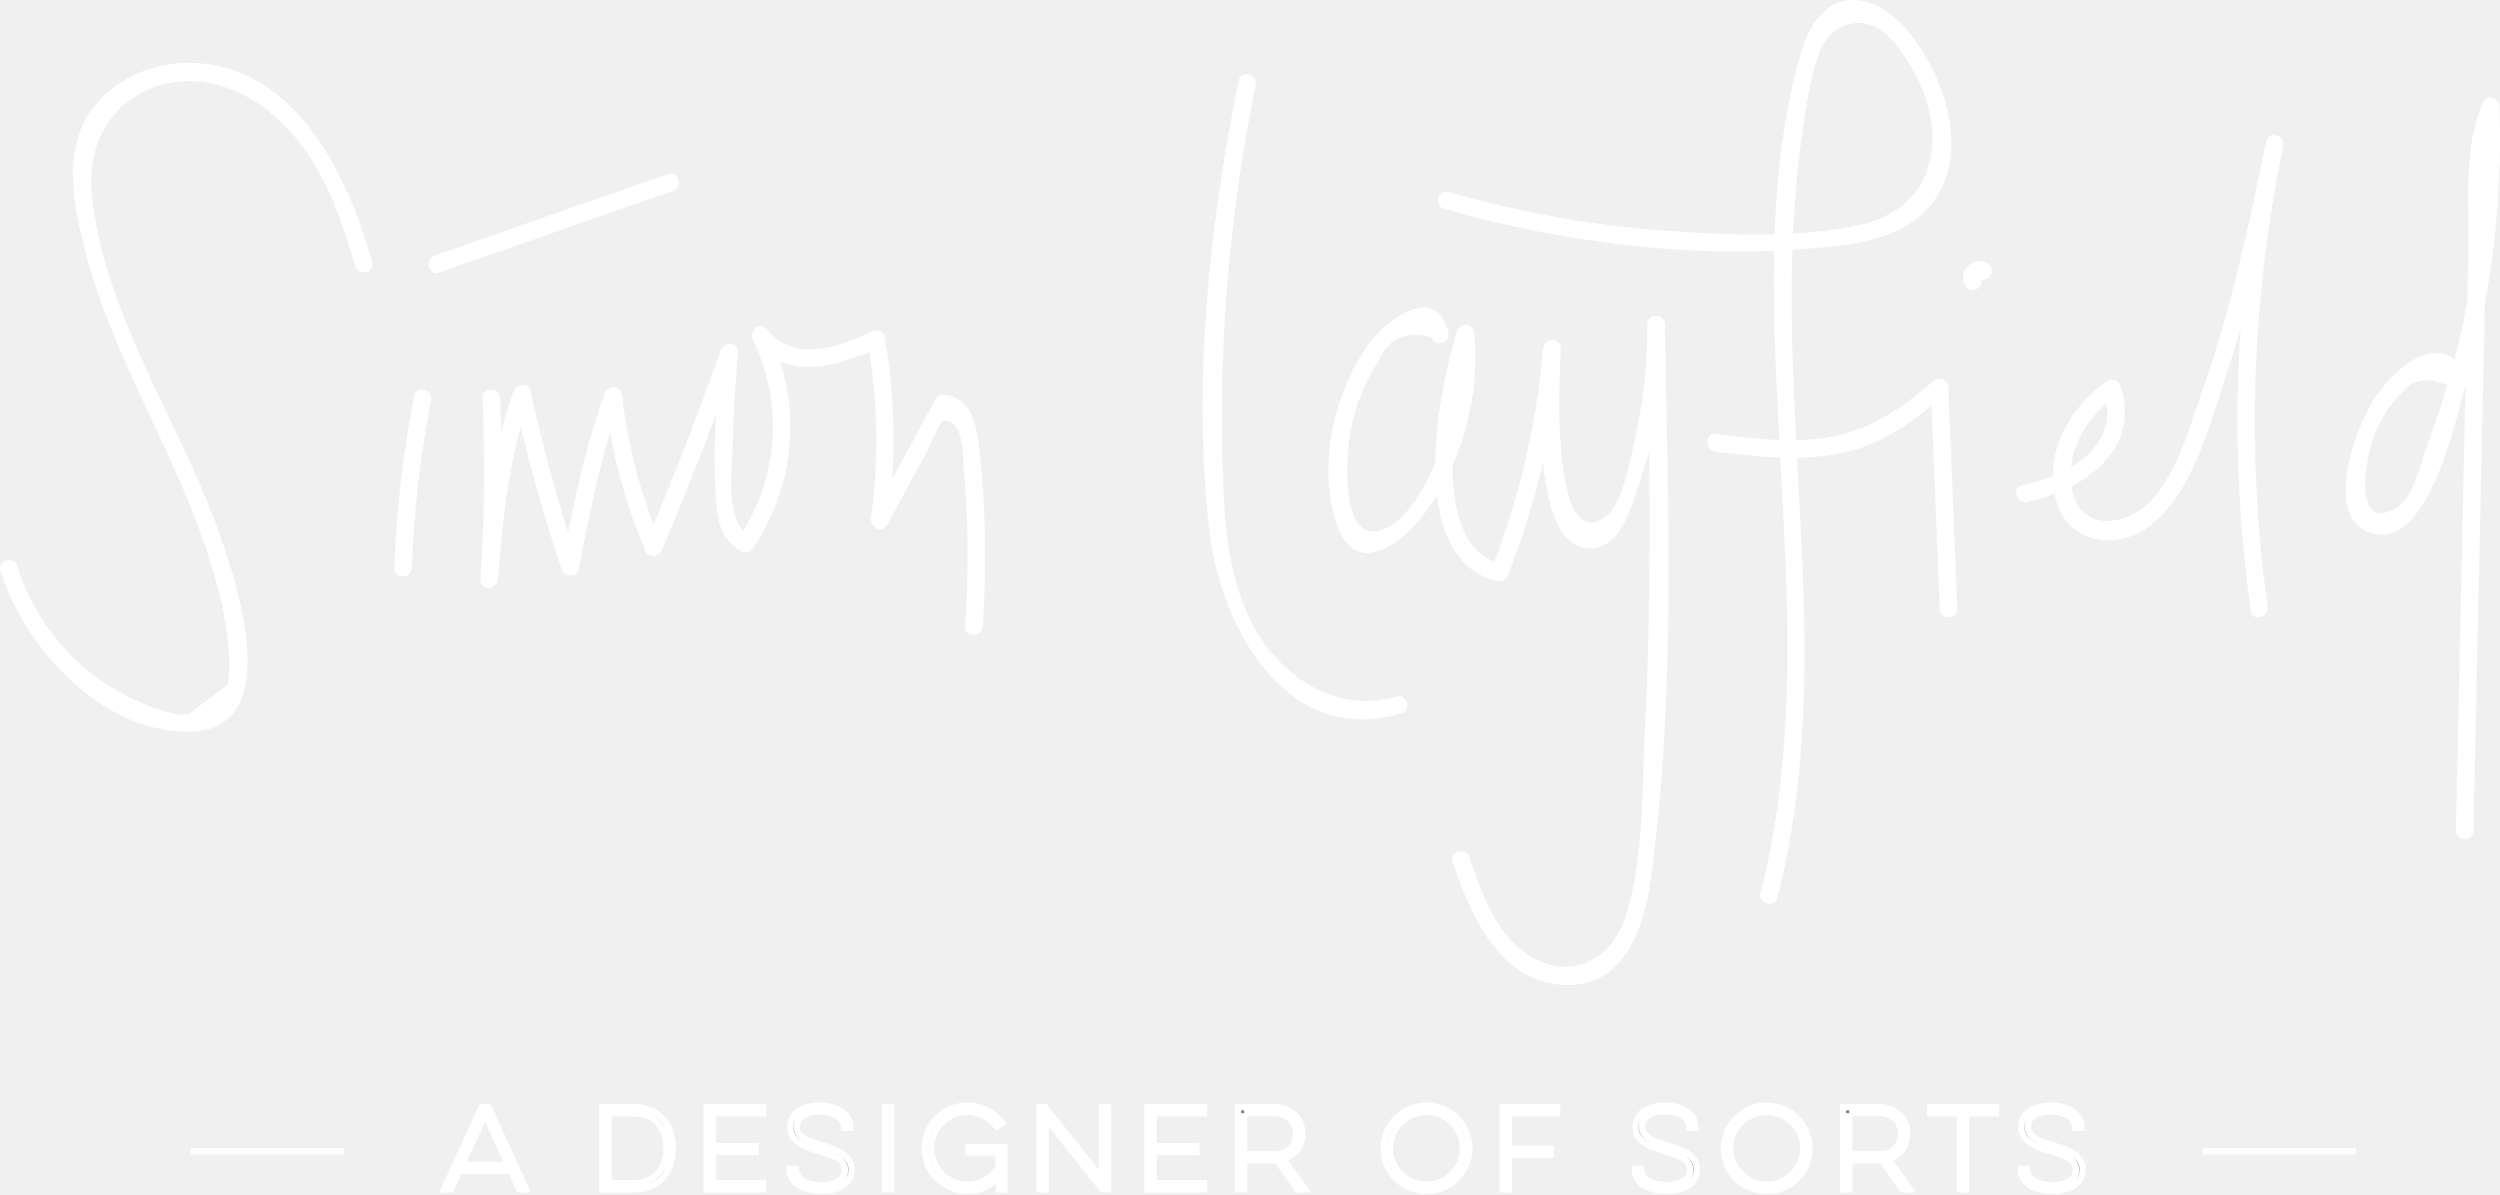
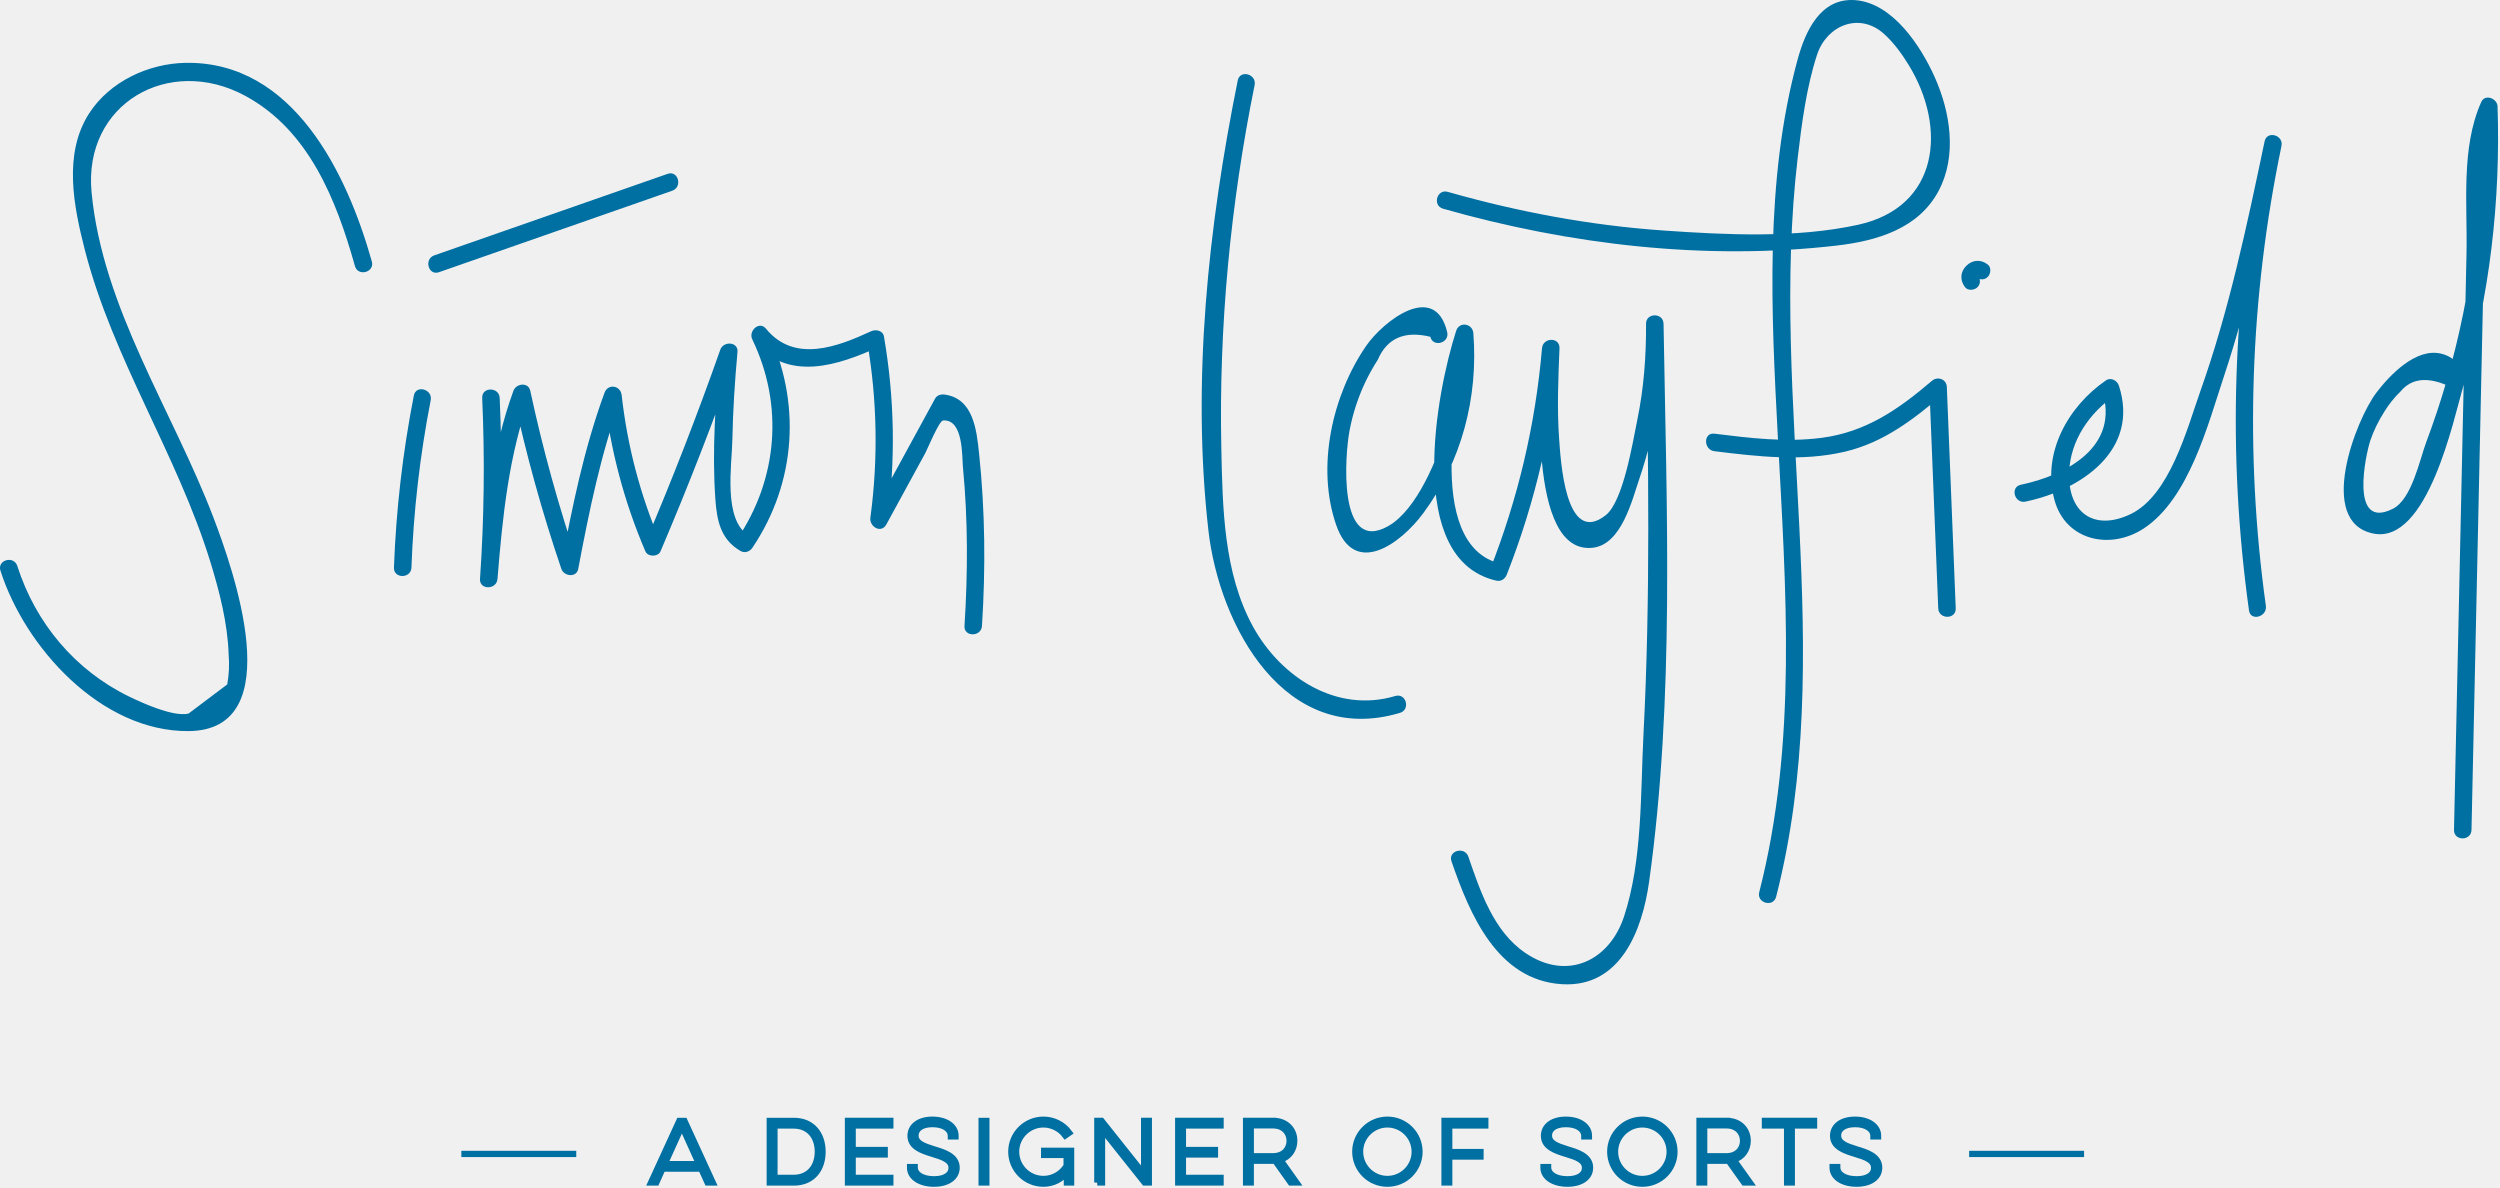
- <svg xmlns="http://www.w3.org/2000/svg" version="1.1" id="logo-signature" x="0px" y="0px" viewBox="0 0 321.751 153.68" style="enable-background:new 0 0 321.751 153.68;" xml:space="preserve">
-   <g>
-     <g>
-       <g>
-         <path style="fill:#808080;stroke:#808080;stroke-width:0.564;stroke-miterlimit:10;" d="M62.87,142.498l4.853,10.573h-0.881     l-1.084-2.386h-6.642l-1.071,2.386h-0.895l4.853-10.573H62.87z M59.467,149.926h5.937l-2.968-6.561L59.467,149.926z" />
-         <path style="fill:#808080;stroke:#808080;stroke-width:0.564;stroke-miterlimit:10;" d="M77.532,142.498h4.134     c3.213,0,4.921,2.331,4.921,5.287c0,2.969-1.708,5.287-4.921,5.287h-4.134V142.498z M78.331,143.284v9.001h3.294     c2.671,0,4.162-1.939,4.162-4.501c0-2.562-1.491-4.501-4.162-4.501H78.331z" />
-         <path style="fill:#808080;stroke:#808080;stroke-width:0.564;stroke-miterlimit:10;" d="M90.961,142.498h7.266v0.786h-6.466     v4.216h5.503v0.759h-5.503v4.026h6.466v0.786h-7.266V142.498z" />
-         <path style="fill:#808080;stroke:#808080;stroke-width:0.564;stroke-miterlimit:10;" d="M102.413,150.428v0.055     c0,1.179,1.274,2.047,3.321,2.047c1.966,0,3.023-0.826,3.023-1.965c0-1.383-1.491-1.871-3.281-2.413     c-1.721-0.529-3.768-1.18-3.768-3.091c0-1.654,1.464-2.766,3.755-2.766c2.332,0,3.958,1.152,3.958,2.738v0.123h-0.786v-0.068     c0-1.179-1.206-2.047-3.172-2.047c-1.884,0-2.914,0.826-2.914,1.965c0,1.355,1.437,1.83,3.158,2.372     c1.694,0.515,3.904,1.166,3.904,3.144c0,1.668-1.532,2.752-3.877,2.752c-2.413,0-4.107-1.139-4.107-2.739v-0.108H102.413z" />
-         <path style="fill:#808080;stroke:#808080;stroke-width:0.564;stroke-miterlimit:10;" d="M114.718,142.498v10.573h-0.8v-10.573     H114.718z" />
-         <path style="fill:#808080;stroke:#808080;stroke-width:0.564;stroke-miterlimit:10;" d="M124.652,147.635h4.622v5.436h-0.718     v-1.817c-0.868,1.247-2.372,2.02-4.026,2.02c-3.05,0-5.517-2.454-5.517-5.49c0-3.023,2.467-5.49,5.517-5.49     c1.803,0,3.416,0.881,4.419,2.236l-0.664,0.461c-0.868-1.152-2.236-1.898-3.755-1.898c-2.589,0-4.703,2.115-4.703,4.69     c0,2.589,2.114,4.69,4.703,4.69c1.681,0,3.159-0.895,3.985-2.264v-1.87h-3.863V147.635z" />
-         <path style="fill:#808080;stroke:#808080;stroke-width:0.564;stroke-miterlimit:10;" d="M133.785,153.071v-10.573h0.718     l7.32,9.205v-9.205h0.8v10.573h-0.719l-7.32-9.191v9.191H133.785z" />
-         <path style="fill:#808080;stroke:#808080;stroke-width:0.564;stroke-miterlimit:10;" d="M147.675,142.498h7.266v0.786h-6.466     v4.216h5.503v0.759h-5.503v4.026h6.466v0.786h-7.266V142.498z" />
-         <path style="fill:#808080;stroke:#808080;stroke-width:0.564;stroke-miterlimit:10;" d="M163.992,142.498     c2.291,0,3.606,1.572,3.606,3.402c0,1.492-0.868,2.806-2.413,3.267l2.778,3.904h-0.976l-2.67-3.755     c-0.108,0.013-0.217,0.013-0.326,0.013h-3.863v3.741h-0.8v-10.573H163.992z M160.129,143.257v5.314h3.836     c1.843,0,2.846-1.247,2.846-2.656c0-1.397-1.003-2.657-2.846-2.657H160.129z" />
-         <path style="fill:#808080;stroke:#808080;stroke-width:0.564;stroke-miterlimit:10;" d="M183.602,142.295     c3.037,0,5.503,2.467,5.503,5.49c0,3.036-2.467,5.49-5.503,5.49c-3.05,0-5.517-2.454-5.517-5.49     C178.085,144.762,180.552,142.295,183.602,142.295z M183.602,152.475c2.576,0,4.69-2.101,4.69-4.69c0-2.576-2.115-4.69-4.69-4.69     c-2.589,0-4.704,2.115-4.704,4.69C178.898,150.374,181.013,152.475,183.602,152.475z" />
-         <path style="fill:#808080;stroke:#808080;stroke-width:0.564;stroke-miterlimit:10;" d="M193.412,142.498h6.994v0.786h-6.195     v4.569h5.368v0.758h-5.368v4.46h-0.8V142.498z" />
-         <path style="fill:#808080;stroke:#808080;stroke-width:0.564;stroke-miterlimit:10;" d="M211.192,150.428v0.055     c0,1.179,1.275,2.047,3.322,2.047c1.965,0,3.023-0.826,3.023-1.965c0-1.383-1.491-1.871-3.28-2.413     c-1.722-0.529-3.768-1.18-3.768-3.091c0-1.654,1.464-2.766,3.755-2.766c2.331,0,3.958,1.152,3.958,2.738v0.123h-0.786v-0.068     c0-1.179-1.207-2.047-3.172-2.047c-1.884,0-2.914,0.826-2.914,1.965c0,1.355,1.437,1.83,3.159,2.372     c1.694,0.515,3.904,1.166,3.904,3.144c0,1.668-1.532,2.752-3.877,2.752c-2.413,0-4.108-1.139-4.108-2.739v-0.108H211.192z" />
-         <path style="fill:#808080;stroke:#808080;stroke-width:0.564;stroke-miterlimit:10;" d="M227.388,142.295     c3.037,0,5.503,2.467,5.503,5.49c0,3.036-2.467,5.49-5.503,5.49c-3.05,0-5.517-2.454-5.517-5.49     C221.871,144.762,224.338,142.295,227.388,142.295z M227.388,152.475c2.576,0,4.69-2.101,4.69-4.69c0-2.576-2.115-4.69-4.69-4.69     c-2.589,0-4.704,2.115-4.704,4.69C222.684,150.374,224.799,152.475,227.388,152.475z" />
-         <path style="fill:#808080;stroke:#808080;stroke-width:0.564;stroke-miterlimit:10;" d="M241.861,142.498     c2.291,0,3.606,1.572,3.606,3.402c0,1.492-0.868,2.806-2.413,3.267l2.778,3.904h-0.976l-2.671-3.755     c-0.108,0.013-0.217,0.013-0.325,0.013h-3.863v3.741h-0.8v-10.573H241.861z M237.998,143.257v5.314h3.836     c1.843,0,2.846-1.247,2.846-2.656c0-1.397-1.003-2.657-2.846-2.657H237.998z" />
-         <path style="fill:#808080;stroke:#808080;stroke-width:0.564;stroke-miterlimit:10;" d="M248.433,142.498h8.431v0.786h-3.822     v9.787h-0.8v-9.787h-3.809V142.498z" />
-         <path style="fill:#808080;stroke:#808080;stroke-width:0.564;stroke-miterlimit:10;" d="M260.846,150.428v0.055     c0,1.179,1.275,2.047,3.321,2.047c1.965,0,3.023-0.826,3.023-1.965c0-1.383-1.491-1.871-3.28-2.413     c-1.722-0.529-3.768-1.18-3.768-3.091c0-1.654,1.464-2.766,3.755-2.766c2.331,0,3.958,1.152,3.958,2.738v0.123h-0.786v-0.068     c0-1.179-1.207-2.047-3.172-2.047c-1.884,0-2.914,0.826-2.914,1.965c0,1.355,1.437,1.83,3.159,2.372     c1.694,0.515,3.904,1.166,3.904,3.144c0,1.668-1.532,2.752-3.877,2.752c-2.413,0-4.108-1.139-4.108-2.739v-0.108H260.846z" />
-       </g>
-       <g>
-         <path style="fill:none;stroke:#FFFFFF;stroke-width:0.81;stroke-miterlimit:10;" d="M62.87,142.498l4.853,10.573h-0.881     l-1.084-2.386h-6.642l-1.071,2.386h-0.895l4.853-10.573H62.87z M59.467,149.926h5.937l-2.968-6.561L59.467,149.926z" />
-         <path style="fill:none;stroke:#FFFFFF;stroke-width:0.81;stroke-miterlimit:10;" d="M77.532,142.498h4.134     c3.213,0,4.921,2.331,4.921,5.287c0,2.969-1.708,5.287-4.921,5.287h-4.134V142.498z M78.331,143.284v9.001h3.294     c2.671,0,4.162-1.939,4.162-4.501c0-2.562-1.491-4.501-4.162-4.501H78.331z" />
-         <path style="fill:none;stroke:#FFFFFF;stroke-width:0.81;stroke-miterlimit:10;" d="M90.961,142.498h7.266v0.786h-6.466v4.216     h5.503v0.759h-5.503v4.026h6.466v0.786h-7.266V142.498z" />
-         <path style="fill:none;stroke:#FFFFFF;stroke-width:0.81;stroke-miterlimit:10;" d="M102.413,150.428v0.055     c0,1.179,1.274,2.047,3.321,2.047c1.966,0,3.023-0.826,3.023-1.965c0-1.383-1.491-1.871-3.281-2.413     c-1.721-0.529-3.768-1.18-3.768-3.091c0-1.654,1.464-2.766,3.755-2.766c2.332,0,3.958,1.152,3.958,2.738v0.123h-0.786v-0.068     c0-1.179-1.206-2.047-3.172-2.047c-1.884,0-2.914,0.826-2.914,1.965c0,1.355,1.437,1.83,3.158,2.372     c1.694,0.515,3.904,1.166,3.904,3.144c0,1.668-1.532,2.752-3.877,2.752c-2.413,0-4.107-1.139-4.107-2.739v-0.108H102.413z" />
-         <path style="fill:none;stroke:#FFFFFF;stroke-width:0.81;stroke-miterlimit:10;" d="M114.718,142.498v10.573h-0.8v-10.573     H114.718z" />
-         <path style="fill:none;stroke:#FFFFFF;stroke-width:0.81;stroke-miterlimit:10;" d="M124.652,147.635h4.622v5.436h-0.718     v-1.817c-0.868,1.247-2.372,2.02-4.026,2.02c-3.05,0-5.517-2.454-5.517-5.49c0-3.023,2.467-5.49,5.517-5.49     c1.803,0,3.416,0.881,4.419,2.236l-0.664,0.461c-0.868-1.152-2.236-1.898-3.755-1.898c-2.589,0-4.703,2.115-4.703,4.69     c0,2.589,2.114,4.69,4.703,4.69c1.681,0,3.159-0.895,3.985-2.264v-1.87h-3.863V147.635z" />
-         <path style="fill:none;stroke:#FFFFFF;stroke-width:0.81;stroke-miterlimit:10;" d="M133.785,153.071v-10.573h0.718l7.32,9.205     v-9.205h0.8v10.573h-0.719l-7.32-9.191v9.191H133.785z" />
-         <path style="fill:none;stroke:#FFFFFF;stroke-width:0.81;stroke-miterlimit:10;" d="M147.675,142.498h7.266v0.786h-6.466v4.216     h5.503v0.759h-5.503v4.026h6.466v0.786h-7.266V142.498z" />
-         <path style="fill:none;stroke:#FFFFFF;stroke-width:0.81;stroke-miterlimit:10;" d="M163.992,142.498     c2.291,0,3.606,1.572,3.606,3.402c0,1.492-0.868,2.806-2.413,3.267l2.778,3.904h-0.976l-2.67-3.755     c-0.108,0.013-0.217,0.013-0.326,0.013h-3.863v3.741h-0.8v-10.573H163.992z M160.129,143.257v5.314h3.836     c1.843,0,2.846-1.247,2.846-2.656c0-1.397-1.003-2.657-2.846-2.657H160.129z" />
-         <path style="fill:none;stroke:#FFFFFF;stroke-width:0.81;stroke-miterlimit:10;" d="M183.602,142.295     c3.037,0,5.503,2.467,5.503,5.49c0,3.036-2.467,5.49-5.503,5.49c-3.05,0-5.517-2.454-5.517-5.49     C178.085,144.762,180.552,142.295,183.602,142.295z M183.602,152.475c2.576,0,4.69-2.101,4.69-4.69c0-2.576-2.115-4.69-4.69-4.69     c-2.589,0-4.704,2.115-4.704,4.69C178.898,150.374,181.013,152.475,183.602,152.475z" />
-         <path style="fill:none;stroke:#FFFFFF;stroke-width:0.81;stroke-miterlimit:10;" d="M193.412,142.498h6.994v0.786h-6.195v4.569     h5.368v0.758h-5.368v4.46h-0.8V142.498z" />
-         <path style="fill:none;stroke:#FFFFFF;stroke-width:0.81;stroke-miterlimit:10;" d="M211.192,150.428v0.055     c0,1.179,1.275,2.047,3.322,2.047c1.965,0,3.023-0.826,3.023-1.965c0-1.383-1.491-1.871-3.28-2.413     c-1.722-0.529-3.768-1.18-3.768-3.091c0-1.654,1.464-2.766,3.755-2.766c2.331,0,3.958,1.152,3.958,2.738v0.123h-0.786v-0.068     c0-1.179-1.207-2.047-3.172-2.047c-1.884,0-2.914,0.826-2.914,1.965c0,1.355,1.437,1.83,3.159,2.372     c1.694,0.515,3.904,1.166,3.904,3.144c0,1.668-1.532,2.752-3.877,2.752c-2.413,0-4.108-1.139-4.108-2.739v-0.108H211.192z" />
-         <path style="fill:none;stroke:#FFFFFF;stroke-width:0.81;stroke-miterlimit:10;" d="M227.388,142.295     c3.037,0,5.503,2.467,5.503,5.49c0,3.036-2.467,5.49-5.503,5.49c-3.05,0-5.517-2.454-5.517-5.49     C221.871,144.762,224.338,142.295,227.388,142.295z M227.388,152.475c2.576,0,4.69-2.101,4.69-4.69c0-2.576-2.115-4.69-4.69-4.69     c-2.589,0-4.704,2.115-4.704,4.69C222.684,150.374,224.799,152.475,227.388,152.475z" />
-         <path style="fill:none;stroke:#FFFFFF;stroke-width:0.81;stroke-miterlimit:10;" d="M241.861,142.498     c2.291,0,3.606,1.572,3.606,3.402c0,1.492-0.868,2.806-2.413,3.267l2.778,3.904h-0.976l-2.671-3.755     c-0.108,0.013-0.217,0.013-0.325,0.013h-3.863v3.741h-0.8v-10.573H241.861z M237.998,143.257v5.314h3.836     c1.843,0,2.846-1.247,2.846-2.656c0-1.397-1.003-2.657-2.846-2.657H237.998z" />
-         <path style="fill:none;stroke:#FFFFFF;stroke-width:0.81;stroke-miterlimit:10;" d="M248.433,142.498h8.431v0.786h-3.822v9.787     h-0.8v-9.787h-3.809V142.498z" />
-         <path style="fill:none;stroke:#FFFFFF;stroke-width:0.81;stroke-miterlimit:10;" d="M260.846,150.428v0.055     c0,1.179,1.275,2.047,3.321,2.047c1.965,0,3.023-0.826,3.023-1.965c0-1.383-1.491-1.871-3.28-2.413     c-1.722-0.529-3.768-1.18-3.768-3.091c0-1.654,1.464-2.766,3.755-2.766c2.331,0,3.958,1.152,3.958,2.738v0.123h-0.786v-0.068     c0-1.179-1.207-2.047-3.172-2.047c-1.884,0-2.914,0.826-2.914,1.965c0,1.355,1.437,1.83,3.159,2.372     c1.694,0.515,3.904,1.166,3.904,3.144c0,1.668-1.532,2.752-3.877,2.752c-2.413,0-4.108-1.139-4.108-2.739v-0.108H260.846z" />
-       </g>
-     </g>
-     <line style="fill:none;stroke:#FFFFFF;stroke-width:0.81;stroke-miterlimit:10;" x1="24.559" y1="148.166" x2="44.297" y2="148.166" />
-     <line style="fill:none;stroke:#FFFFFF;stroke-width:0.81;stroke-miterlimit:10;" x1="283.5" y1="148.166" x2="303.238" y2="148.166" />
-   </g>
-   <g>
-     <g>
-       <g>
-         <path style="fill:#FFFFFF;" d="M47.892,33.674C44.716,22.384,37.789,7.872,23.92,8.095c-4.797,0.077-9.794,2.407-12.439,6.509     c-3.366,5.222-1.988,12.007-0.54,17.633c3.619,14.06,11.907,26.321,16.159,40.151c1.17,3.806,2.221,7.894,2.349,11.883     c0.112,1.299,0.052,2.594-0.178,3.884c-1.664,1.252-3.328,2.505-4.992,3.757c-1.989,0.44-5.896-1.348-7.622-2.183     c-6.982-3.38-12.079-9.48-14.427-16.831c-0.439-1.376-2.616-0.788-2.173,0.599c3.155,9.878,12.953,20.746,24.221,20.668     c13.18-0.09,5.677-21.037,3.201-27.532c-5.24-13.743-14.275-26.935-15.687-41.876C10.716,13.348,21.761,7.044,31.57,12.334     c8.22,4.433,11.756,13.432,14.149,21.939C46.111,35.667,48.286,35.074,47.892,33.674L47.892,33.674z" />
-       </g>
-     </g>
-     <g>
-       <g>
-         <path style="fill:#FFFFFF;" d="M53.303,50.945c-1.431,7.328-2.287,14.695-2.563,22.158c-0.054,1.45,2.2,1.448,2.253,0     c0.268-7.258,1.09-14.429,2.482-21.559C55.753,50.127,53.581,49.521,53.303,50.945L53.303,50.945z" />
-       </g>
-     </g>
-     <g>
-       <g>
-         <path style="fill:#FFFFFF;" d="M62.107,51.256c0.346,7.779,0.252,15.535-0.282,23.303c-0.1,1.452,2.137,1.434,2.253,0     c0.651-8.043,1.447-15.994,4.221-23.622c-0.724,0-1.448,0-2.173,0c1.628,7.571,3.684,15.005,6.177,22.336     c0.328,0.966,1.951,1.173,2.173,0c1.417-7.486,2.923-14.909,5.554-22.079c-0.738-0.1-1.475-0.2-2.213-0.299     c0.788,7.005,2.542,13.638,5.31,20.118c0.315,0.738,1.631,0.739,1.946,0c3.56-8.359,6.856-16.813,9.876-25.382     c-0.738-0.1-1.475-0.2-2.213-0.299c-0.567,6.215-1.033,12.608-0.606,18.849c0.193,2.82,0.656,5.276,3.235,6.779     c0.551,0.321,1.2,0.102,1.541-0.404c5.684-8.434,6.338-18.856,1.928-27.993c-0.59,0.455-1.18,0.91-1.769,1.365     c4.364,5.346,10.918,3.156,16.27,0.682c-0.552-0.224-1.103-0.449-1.655-0.673c1.302,7.575,1.45,15.123,0.425,22.74     c-0.156,1.159,1.389,2.096,2.059,0.868c1.674-3.069,3.348-6.137,5.023-9.206c0.243-0.446,1.763-4.147,2.283-4.184     c2.642-0.189,2.423,4.647,2.561,6.076c0.651,6.776,0.629,13.598,0.195,20.386c-0.093,1.448,2.161,1.442,2.253,0     c0.474-7.415,0.406-14.838-0.376-22.232c-0.32-3.03-0.74-7.032-4.393-7.559c-0.49-0.071-1.014,0.044-1.272,0.518     c-2.74,5.021-5.479,10.043-8.219,15.064c0.686,0.289,1.373,0.579,2.059,0.868c1.082-8.042,0.949-15.941-0.425-23.938     c-0.134-0.78-1.062-0.947-1.655-0.673c-4.337,2.005-9.887,4.146-13.54-0.329c-0.857-1.05-2.29,0.287-1.769,1.365     c4.075,8.443,3.299,17.963-1.928,25.719c0.514-0.135,1.028-0.269,1.541-0.404c-3.423-1.995-2.233-9.13-2.173-12.382     c0.07-3.777,0.316-7.54,0.66-11.301c0.122-1.334-1.815-1.428-2.213-0.299c-2.955,8.384-6.166,16.665-9.649,24.844     c0.649,0,1.297,0,1.946,0c-2.605-6.099-4.261-12.393-5.002-18.981c-0.141-1.257-1.759-1.537-2.213-0.299     c-2.631,7.17-4.137,14.593-5.554,22.079c0.724,0,1.448,0,2.173,0c-2.493-7.332-4.549-14.765-6.177-22.336     c-0.252-1.172-1.822-0.963-2.173,0c-2.845,7.824-3.635,15.98-4.302,24.221c0.751,0,1.502,0,2.253,0     c0.534-7.768,0.628-15.524,0.282-23.303C64.296,49.812,62.043,49.804,62.107,51.256L62.107,51.256z" />
-       </g>
-     </g>
-     <g>
-       <g>
-         <path style="fill:#FFFFFF;" d="M159.423,10.355c-3.797,18.776-5.953,38.845-3.78,57.964c1.394,12.262,9.84,27.933,24.673,23.498     c1.386-0.414,0.796-2.59-0.599-2.173c-7.55,2.258-14.748-2.41-18.336-8.947c-3.785-6.898-3.915-15.317-4.075-22.984     c-0.328-15.706,1.176-31.368,4.288-46.759C161.882,9.539,159.71,8.933,159.423,10.355L159.423,10.355z" />
-       </g>
-     </g>
-     <g>
-       <g>
-         <path style="fill:#FFFFFF;" d="M186.398,42.779c-1.587-6.649-8.275-1.375-10.442,1.778c-4.371,6.361-6.451,15.617-3.848,23.083     c2.365,6.785,8.316,2.356,11.179-1.5c4.985-6.713,7.125-14.939,6.479-23.23c-0.097-1.251-1.81-1.549-2.213-0.299     c-2.521,7.822-6.7,29.403,5.14,32.17c0.641,0.15,1.155-0.2,1.386-0.787c3.684-9.382,5.926-19.1,6.782-29.138     c-0.751,0-1.502,0-2.253,0c-0.174,4.293-1.992,26.707,6.57,25.689c3.678-0.437,5.028-6.119,5.98-8.911     c2.197-6.445,3.138-13.137,3.106-19.93c-0.751,0-1.502,0-2.253,0c0.289,17.592,0.586,35.205-0.327,52.784     c-0.393,7.571-0.112,16.3-2.508,23.557c-1.881,5.698-7.297,8.354-12.698,4.703c-4.119-2.785-5.817-7.954-7.354-12.41     c-0.47-1.363-2.647-0.777-2.173,0.599c2.332,6.762,5.865,15.311,14.224,15.827c7.555,0.466,10.361-6.974,11.228-13.185     c3.3-23.643,2.253-48.082,1.862-71.875c-0.024-1.448-2.26-1.453-2.253,0c0.02,4.155-0.281,8.247-1.117,12.329     c-0.598,2.918-1.815,10.545-4.079,12.326c-5.216,4.103-5.811-7.197-6.004-9.902c-0.275-3.862-0.107-7.739,0.05-11.602     c0.06-1.464-2.131-1.426-2.253,0c-0.842,9.862-3.087,19.333-6.702,28.539c0.462-0.262,0.924-0.525,1.386-0.787     c-10.044-2.347-5.646-22.946-3.566-29.398c-0.738-0.1-1.475-0.2-2.213-0.299c0.324,4.153,0.028,8.238-1.184,12.245     c-1.163,3.846-3.813,10.526-7.557,12.624c-6.51,3.647-5.551-9.238-4.947-12.35c0.428-2.208,1.121-4.347,2.104-6.376     c0.456-0.936,0.966-1.841,1.53-2.717c1.192-2.781,3.447-3.767,6.766-2.959C184.561,44.787,186.735,44.191,186.398,42.779     L186.398,42.779z" />
-       </g>
-     </g>
-     <g>
-       <g>
-         <path style="fill:#FFFFFF;" d="M185.865,26.881c16.303,4.638,33.785,6.707,50.689,4.749c5.138-0.595,10.53-2.144,13.135-7.036     c2.41-4.526,1.518-10.146-0.485-14.632c-1.775-3.974-5.401-9.575-10.245-9.943c-4.49-0.341-6.436,4.009-7.43,7.656     c-4.262,15.632-3.387,32.556-2.546,48.551c1.032,19.62,2.541,39.432-2.392,58.683c-0.36,1.405,1.812,2.005,2.173,0.599     c8.036-31.362-0.971-63.514,2.783-95.218c0.516-4.356,1.118-9.047,2.486-13.231c1.243-3.802,5.46-5.555,8.643-2.68     c1.271,1.148,2.299,2.576,3.189,4.033c4.923,8.071,3.893,18.26-6.566,20.544c-8.001,1.747-17.031,1.296-25.14,0.727     c-9.397-0.659-18.641-2.398-27.694-4.974C185.067,24.311,184.471,26.485,185.865,26.881L185.865,26.881z" />
-       </g>
-     </g>
-     <g>
-       <g>
-         <path style="fill:#FFFFFF;" d="M220.812,58.113c5.55,0.687,11.257,1.358,16.774,0.072c5.069-1.182,8.959-4.228,12.836-7.538     c-0.641-0.266-1.282-0.531-1.923-0.797c0.382,9.502,0.764,19.005,1.146,28.507c0.058,1.445,2.312,1.452,2.253,0     c-0.382-9.502-0.764-19.005-1.146-28.507c-0.041-1.019-1.182-1.429-1.923-0.797c-4.305,3.676-8.506,6.603-14.232,7.344     c-4.598,0.596-9.211,0.028-13.785-0.538C219.376,55.682,219.389,57.937,220.812,58.113L220.812,58.113z" />
-       </g>
-     </g>
-     <g>
-       <g>
-         <path style="fill:#FFFFFF;" d="M254.696,35.402c0.107,0.103,0.159,0.224,0.155,0.362c-0.031,0.145-0.03,0.153,0.003,0.023     c-0.052,0.119-0.047,0.121,0.017,0.006c-0.064,0.08-0.069,0.091-0.015,0.033c0.058-0.054,0.047-0.049-0.034,0.015     c0.115-0.063,0.113-0.069-0.006-0.017c0.13-0.033,0.122-0.034-0.023-0.004c-0.139,0.003-0.259-0.048-0.362-0.156     c0.479,0.374,1.126,0.467,1.593,0c0.389-0.389,0.482-1.217,0-1.593c-0.881-0.687-1.955-0.628-2.762,0.162     c-0.804,0.787-0.836,1.9-0.159,2.762c0.376,0.479,1.199,0.394,1.593,0C255.169,36.522,255.073,35.882,254.696,35.402     L254.696,35.402z" />
-       </g>
-     </g>
-     <g>
-       <g>
-         <path style="fill:#FFFFFF;" d="M260.882,64.608c7.161-1.497,14.738-6.633,12.029-14.944c-0.21-0.646-1.025-1.104-1.655-0.673     c-4.885,3.337-8.316,9.42-6.626,15.46c1.457,5.21,7.208,6.429,11.493,3.61c5.826-3.834,8.269-13.409,10.331-19.623     c3.212-9.676,5.307-19.674,7.4-29.637c-0.724-0.2-1.448-0.399-2.173-0.599c-4.155,19.941-4.817,40.257-2.01,60.432     c0.199,1.43,2.37,0.821,2.173-0.599c-2.749-19.755-2.058-39.709,2.01-59.234c0.295-1.415-1.874-2.02-2.173-0.599     c-2.276,10.838-4.561,21.723-8.275,32.179c-1.719,4.841-3.93,13.428-9.003,15.845c-4.68,2.23-8.108-0.174-7.895-5.449     c0.164-4.06,2.625-7.613,5.885-9.84c-0.552-0.224-1.103-0.449-1.655-0.673c2.369,7.27-4.601,10.948-10.456,12.173     C258.864,62.732,259.465,64.904,260.882,64.608L260.882,64.608z" />
-       </g>
-     </g>
-     <g>
-       <g>
-         <path style="fill:#FFFFFF;" d="M317.126,50.136c0.444-2.112-0.473-4.073-2.748-4.595c-3.249-0.746-6.597,2.798-8.299,5.033     c-2.627,3.449-7.777,16.663-0.388,18.148c6.986,1.404,10.351-14.774,11.557-18.907c3.424-11.732,4.841-23.906,4.436-36.11     c-0.034-1.023-1.615-1.654-2.099-0.569c-2.651,5.94-1.762,13.193-1.9,19.554c-0.179,8.245-0.358,16.49-0.536,24.735     c-0.358,16.49-0.715,32.981-1.073,49.471c-0.031,1.45,2.222,1.45,2.253,0c0.329-15.171,0.658-30.342,0.987-45.513     c0.157-7.256,0.315-14.511,0.472-21.767c0.086-3.958,0.172-7.915,0.258-11.873c0.096-4.424-0.356-9.345,1.485-13.47     c-0.7-0.19-1.4-0.379-2.099-0.569c0.399,12.008-0.977,23.967-4.355,35.511c-0.763,2.609-1.625,5.188-2.578,7.733     c-0.854,2.282-1.855,7.342-4.284,8.574c-5.648,2.866-3.515-7.009-2.912-8.801c0.43-1.277,1.075-2.552,1.796-3.693     c0.597-0.969,1.301-1.846,2.112-2.631c1.32-1.582,3.235-1.869,5.744-0.861C314.655,50.951,316.827,51.556,317.126,50.136     L317.126,50.136z" />
-       </g>
-     </g>
-     <g>
-       <g>
-         <path style="fill:#FFFFFF;" d="M56.539,35.061c10.016-3.499,20.032-6.998,30.048-10.496c1.36-0.475,0.775-2.653-0.599-2.173     C75.972,25.891,65.956,29.39,55.94,32.889C54.579,33.364,55.165,35.541,56.539,35.061L56.539,35.061z" />
-       </g>
-     </g>
+ <svg xmlns="http://www.w3.org/2000/svg" width="322" height="153" viewBox="0 0 322 153">
+   <g fill="none" fill-rule="evenodd">
+     <path d="M88.153 144.374l3.64 7.93h-.662l-.812-1.79h-4.982l-.803 1.79h-.672l3.64-7.93h.65zm-2.553 5.57h4.453l-2.226-4.92-2.227 4.92zm13.549-5.57h3.1c2.41 0 3.691 1.748 3.691 3.965 0 2.227-1.28 3.965-3.69 3.965h-3.101v-7.93zm.6.589v6.75h2.47c2.003 0 3.121-1.453 3.121-3.375 0-1.921-1.118-3.376-3.121-3.376h-2.47v.001zm9.472-.59h5.45v.59h-4.85v3.162h4.127v.57h-4.127v3.019h4.85v.59h-5.45v-7.93zm8.589 5.948v.041c0 .884.955 1.535 2.49 1.535 1.475 0 2.268-.619 2.268-1.473 0-1.038-1.119-1.404-2.461-1.81-1.29-.397-2.826-.885-2.826-2.318 0-1.24 1.098-2.075 2.816-2.075 1.75 0 2.969.864 2.969 2.054v.092h-.59v-.051c0-.884-.904-1.535-2.379-1.535-1.413 0-2.185.62-2.185 1.474 0 1.016 1.077 1.372 2.368 1.779 1.27.386 2.928.874 2.928 2.358 0 1.25-1.149 2.064-2.908 2.064-1.81 0-3.08-.855-3.08-2.055v-.08h.59zm9.228-5.947v7.93h-.6v-7.93h.6zm7.451 3.852h3.467v4.077h-.539v-1.363c-.651.936-1.779 1.515-3.02 1.515a4.124 4.124 0 0 1-4.137-4.117c0-2.267 1.85-4.118 4.138-4.118a4.125 4.125 0 0 1 3.314 1.677l-.498.346a3.534 3.534 0 0 0-2.816-1.423c-1.942 0-3.528 1.586-3.528 3.517a3.527 3.527 0 0 0 3.527 3.518c1.226-.001 2.361-.646 2.99-1.698v-1.403h-2.898v-.528zm6.85 4.077v-7.93h.538l5.49 6.904v-6.904h.6v7.93h-.539l-5.49-6.893v6.893h-.6zm10.417-7.93h5.45v.59h-4.85v3.162h4.127v.57h-4.127v3.019h4.85v.59h-5.45v-7.93zm12.238 0c1.718 0 2.704 1.18 2.704 2.552 0 1.119-.65 2.104-1.81 2.45l2.084 2.928h-.732l-2.002-2.816c-.081.01-.163.01-.245.01h-2.897v2.805h-.6v-7.93h3.498v.001zm-2.897.57v3.985h2.877c1.382 0 2.134-.935 2.134-1.992 0-1.048-.752-1.993-2.134-1.993h-2.877zm17.604-.722a4.128 4.128 0 0 1 4.128 4.118 4.122 4.122 0 0 1-4.128 4.117 4.124 4.124 0 0 1-4.137-4.117c0-2.267 1.85-4.118 4.137-4.118zm0 7.635a3.525 3.525 0 0 0 3.518-3.517 3.532 3.532 0 0 0-3.517-3.518c-1.942 0-3.528 1.586-3.528 3.518a3.528 3.528 0 0 0 3.528 3.517zm7.358-7.483h5.245v.59h-4.646v3.427h4.026v.568h-4.026v3.345h-.6v-7.93h.001zm13.335 5.948v.041c0 .884.956 1.535 2.491 1.535 1.474 0 2.268-.619 2.268-1.473 0-1.038-1.119-1.404-2.46-1.81-1.292-.397-2.826-.885-2.826-2.318 0-1.24 1.098-2.075 2.816-2.075 1.748 0 2.968.864 2.968 2.054v.092h-.589v-.051c0-.884-.905-1.535-2.379-1.535-1.413 0-2.185.62-2.185 1.473 0 1.017 1.077 1.373 2.369 1.78 1.27.386 2.928.874 2.928 2.357 0 1.251-1.15 2.064-2.908 2.064-1.81 0-3.081-.854-3.081-2.054v-.08h.588zm12.147-6.1a4.128 4.128 0 0 1 4.127 4.118 4.122 4.122 0 0 1-4.127 4.117 4.124 4.124 0 0 1-4.138-4.117c0-2.268 1.85-4.118 4.138-4.118zm0 7.635a3.525 3.525 0 0 0 3.517-3.517 3.532 3.532 0 0 0-3.517-3.518c-1.942 0-3.528 1.586-3.528 3.518a3.528 3.528 0 0 0 3.528 3.517zm10.855-7.483c1.718 0 2.704 1.18 2.704 2.552 0 1.119-.65 2.104-1.81 2.45l2.084 2.928h-.732l-2.003-2.816c-.081.01-.163.01-.244.01h-2.897v2.805h-.6v-7.93h3.498v.001zm-2.898.57v3.985h2.877c1.383 0 2.135-.935 2.135-1.992 0-1.048-.752-1.993-2.135-1.993h-2.877zm7.827-.57h6.323v.59h-2.867v7.34h-.6v-7.34h-2.856v-.59zm9.31 5.948v.041c0 .884.956 1.535 2.49 1.535 1.474 0 2.267-.619 2.267-1.473 0-1.038-1.118-1.404-2.46-1.81-1.291-.397-2.826-.885-2.826-2.318 0-1.24 1.098-2.075 2.817-2.075 1.748 0 2.968.864 2.968 2.054v.092h-.59v-.051c0-.884-.905-1.535-2.378-1.535-1.413 0-2.186.62-2.186 1.473 0 1.017 1.078 1.373 2.37 1.78 1.27.386 2.927.874 2.927 2.357 0 1.251-1.149 2.064-2.907 2.064-1.81 0-3.081-.854-3.081-2.054v-.08h.588z" stroke="gray" stroke-width=".564" fill="gray" fill-rule="nonzero" />
+     <path d="M88.153 144.374l3.64 7.93h-.662l-.812-1.79h-4.982l-.803 1.79h-.672l3.64-7.93h.65zm-2.553 5.57h4.453l-2.226-4.92-2.227 4.92zm13.549-5.57h3.1c2.41 0 3.691 1.748 3.691 3.965 0 2.227-1.28 3.965-3.69 3.965h-3.101v-7.93zm.6.589v6.75h2.47c2.003 0 3.121-1.453 3.121-3.375 0-1.921-1.118-3.376-3.121-3.376h-2.47v.001zm9.472-.59h5.45v.59h-4.85v3.162h4.127v.57h-4.127v3.019h4.85v.59h-5.45v-7.93zm8.589 5.948v.041c0 .884.955 1.535 2.49 1.535 1.475 0 2.268-.619 2.268-1.473 0-1.038-1.119-1.404-2.461-1.81-1.29-.397-2.826-.885-2.826-2.318 0-1.24 1.098-2.075 2.816-2.075 1.75 0 2.969.864 2.969 2.054v.092h-.59v-.051c0-.884-.904-1.535-2.379-1.535-1.413 0-2.185.62-2.185 1.474 0 1.016 1.077 1.372 2.368 1.779 1.27.386 2.928.874 2.928 2.358 0 1.25-1.149 2.064-2.908 2.064-1.81 0-3.08-.855-3.08-2.055v-.08h.59zm9.228-5.947v7.93h-.6v-7.93h.6zm7.451 3.852h3.467v4.077h-.539v-1.363c-.651.936-1.779 1.515-3.02 1.515a4.124 4.124 0 0 1-4.137-4.117c0-2.267 1.85-4.118 4.138-4.118a4.125 4.125 0 0 1 3.314 1.677l-.498.346a3.534 3.534 0 0 0-2.816-1.423c-1.942 0-3.528 1.586-3.528 3.517a3.527 3.527 0 0 0 3.527 3.518c1.226-.001 2.361-.646 2.99-1.698v-1.403h-2.898v-.528zm6.85 4.077v-7.93h.538l5.49 6.904v-6.904h.6v7.93h-.539l-5.49-6.893v6.893h-.6zm10.417-7.93h5.45v.59h-4.85v3.162h4.127v.57h-4.127v3.019h4.85v.59h-5.45v-7.93zm12.238 0c1.718 0 2.704 1.18 2.704 2.552 0 1.119-.65 2.104-1.81 2.45l2.084 2.928h-.732l-2.002-2.816c-.081.01-.163.01-.245.01h-2.897v2.805h-.6v-7.93h3.498v.001zm-2.897.57v3.985h2.877c1.382 0 2.134-.935 2.134-1.992 0-1.048-.752-1.993-2.134-1.993h-2.877zm17.604-.722a4.128 4.128 0 0 1 4.128 4.118 4.122 4.122 0 0 1-4.128 4.117 4.124 4.124 0 0 1-4.137-4.117c0-2.267 1.85-4.118 4.137-4.118zm0 7.635a3.525 3.525 0 0 0 3.518-3.517 3.532 3.532 0 0 0-3.517-3.518c-1.942 0-3.528 1.586-3.528 3.518a3.528 3.528 0 0 0 3.528 3.517zm7.358-7.483h5.245v.59h-4.646v3.427h4.026v.568h-4.026v3.345h-.6v-7.93h.001zm13.335 5.948v.041c0 .884.956 1.535 2.491 1.535 1.474 0 2.268-.619 2.268-1.473 0-1.038-1.119-1.404-2.46-1.81-1.292-.397-2.826-.885-2.826-2.318 0-1.24 1.098-2.075 2.816-2.075 1.748 0 2.968.864 2.968 2.054v.092h-.589v-.051c0-.884-.905-1.535-2.379-1.535-1.413 0-2.185.62-2.185 1.473 0 1.017 1.077 1.373 2.369 1.78 1.27.386 2.928.874 2.928 2.357 0 1.251-1.15 2.064-2.908 2.064-1.81 0-3.081-.854-3.081-2.054v-.08h.588zm12.147-6.1a4.128 4.128 0 0 1 4.127 4.118 4.122 4.122 0 0 1-4.127 4.117 4.124 4.124 0 0 1-4.138-4.117c0-2.268 1.85-4.118 4.138-4.118zm0 7.635a3.525 3.525 0 0 0 3.517-3.517 3.532 3.532 0 0 0-3.517-3.518c-1.942 0-3.528 1.586-3.528 3.518a3.528 3.528 0 0 0 3.528 3.517zm10.855-7.483c1.718 0 2.704 1.18 2.704 2.552 0 1.119-.65 2.104-1.81 2.45l2.084 2.928h-.732l-2.003-2.816c-.081.01-.163.01-.244.01h-2.897v2.805h-.6v-7.93h3.498v.001zm-2.898.57v3.985h2.877c1.383 0 2.135-.935 2.135-1.992 0-1.048-.752-1.993-2.135-1.993h-2.877zm7.827-.57h6.323v.59h-2.867v7.34h-.6v-7.34h-2.856v-.59zm9.31 5.948v.041c0 .884.956 1.535 2.49 1.535 1.474 0 2.267-.619 2.267-1.473 0-1.038-1.118-1.404-2.46-1.81-1.291-.397-2.826-.885-2.826-2.318 0-1.24 1.098-2.075 2.817-2.075 1.748 0 2.968.864 2.968 2.054v.092h-.59v-.051c0-.884-.905-1.535-2.378-1.535-1.413 0-2.186.62-2.186 1.473 0 1.017 1.078 1.373 2.37 1.78 1.27.386 2.927.874 2.927 2.357 0 1.251-1.149 2.064-2.907 2.064-1.81 0-3.081-.854-3.081-2.054v-.08h.588zM59.42 148.625h14.803m179.402 0h14.804" stroke="#006FA2" stroke-width=".81" />
+     <path d="M47.892 33.674C44.716 22.384 37.789 7.872 23.92 8.095c-4.797.077-9.794 2.407-12.439 6.509-3.366 5.222-1.988 12.007-.54 17.633C14.56 46.297 22.848 58.558 27.1 72.388c1.17 3.806 2.221 7.894 2.349 11.883a14.796 14.796 0 0 1-.178 3.884l-4.992 3.757c-1.989.44-5.896-1.348-7.622-2.183-6.982-3.38-12.079-9.48-14.427-16.831-.439-1.376-2.616-.788-2.173.599 3.155 9.878 12.953 20.746 24.221 20.668 13.18-.09 5.677-21.037 3.201-27.532-5.24-13.743-14.275-26.935-15.687-41.876-1.076-11.409 9.969-17.713 19.778-12.423 8.22 4.433 11.756 13.432 14.149 21.939.392 1.394 2.567.801 2.173-.599zm5.411 17.271a142.84 142.84 0 0 0-2.563 22.158c-.054 1.45 2.2 1.448 2.253 0a138.98 138.98 0 0 1 2.482-21.559c.278-1.417-1.894-2.023-2.172-.599zm8.804.311c.346 7.779.252 15.535-.282 23.303-.1 1.452 2.137 1.434 2.253 0 .651-8.043 1.447-15.994 4.221-23.622h-2.173a199.591 199.591 0 0 0 6.177 22.336c.328.966 1.951 1.173 2.173 0 1.417-7.486 2.923-14.909 5.554-22.079l-2.213-.299c.77 6.93 2.56 13.71 5.31 20.118.315.738 1.631.739 1.946 0a426.864 426.864 0 0 0 9.876-25.382l-2.213-.299c-.567 6.215-1.033 12.608-.606 18.849.193 2.82.656 5.276 3.235 6.779.551.321 1.2.102 1.541-.404 5.684-8.434 6.338-18.856 1.928-27.993l-1.769 1.365c4.364 5.346 10.918 3.156 16.27.682l-1.655-.673a74.524 74.524 0 0 1 .425 22.74c-.156 1.159 1.389 2.096 2.059.868l5.023-9.206c.243-.446 1.763-4.147 2.283-4.184 2.642-.189 2.423 4.647 2.561 6.076.651 6.776.629 13.598.195 20.386-.093 1.448 2.161 1.442 2.253 0 .474-7.415.406-14.838-.376-22.232-.32-3.03-.74-7.032-4.393-7.559-.49-.071-1.014.044-1.272.518l-8.219 15.064 2.059.868c1.082-8.042.949-15.941-.425-23.938-.134-.78-1.062-.947-1.655-.673-4.337 2.005-9.887 4.146-13.54-.329-.857-1.05-2.29.287-1.769 1.365 4.075 8.443 3.299 17.963-1.928 25.719l1.541-.404c-3.423-1.995-2.233-9.13-2.173-12.382.07-3.777.316-7.54.66-11.301.122-1.334-1.815-1.428-2.213-.299a418.143 418.143 0 0 1-9.649 24.844h1.946a67.008 67.008 0 0 1-5.002-18.981c-.141-1.257-1.759-1.537-2.213-.299-2.631 7.17-4.137 14.593-5.554 22.079h2.173A199.65 199.65 0 0 1 68.3 50.341c-.252-1.172-1.822-.963-2.173 0-2.845 7.824-3.635 15.98-4.302 24.221h2.253c.534-7.768.628-15.524.282-23.303-.064-1.447-2.317-1.455-2.253-.003zm97.316-40.901c-3.797 18.776-5.953 38.845-3.78 57.964 1.394 12.262 9.84 27.933 24.673 23.498 1.386-.414.796-2.59-.599-2.173-7.55 2.258-14.748-2.41-18.336-8.947-3.785-6.898-3.915-15.317-4.075-22.984-.328-15.706 1.176-31.368 4.288-46.759.288-1.415-1.884-2.021-2.171-.599z" fill="#006FA2" fill-rule="nonzero" />
+     <path d="M186.398 42.779c-1.587-6.649-8.275-1.375-10.442 1.778-4.371 6.361-6.451 15.617-3.848 23.083 2.365 6.785 8.316 2.356 11.179-1.5 4.985-6.713 7.125-14.939 6.479-23.23-.097-1.251-1.81-1.549-2.213-.299-2.521 7.822-6.7 29.403 5.14 32.17.641.15 1.155-.2 1.386-.787 3.684-9.382 5.926-19.1 6.782-29.138h-2.253c-.174 4.293-1.992 26.707 6.57 25.689 3.678-.437 5.028-6.119 5.98-8.911 2.197-6.445 3.138-13.137 3.106-19.93h-2.253c.289 17.592.586 35.205-.327 52.784-.393 7.571-.112 16.3-2.508 23.557-1.881 5.698-7.297 8.354-12.698 4.703-4.119-2.785-5.817-7.954-7.354-12.41-.47-1.363-2.647-.777-2.173.599 2.332 6.762 5.865 15.311 14.224 15.827 7.555.466 10.361-6.974 11.228-13.185 3.3-23.643 2.253-48.082 1.862-71.875-.024-1.448-2.26-1.453-2.253 0 .02 4.155-.281 8.247-1.117 12.329-.598 2.918-1.815 10.545-4.079 12.326-5.216 4.103-5.811-7.197-6.004-9.902-.275-3.862-.107-7.739.05-11.602.06-1.464-2.131-1.426-2.253 0-.842 9.862-3.087 19.333-6.702 28.539l1.386-.787c-10.044-2.347-5.646-22.946-3.566-29.398l-2.213-.299c.324 4.153.028 8.238-1.184 12.245-1.163 3.846-3.813 10.526-7.557 12.624-6.51 3.647-5.551-9.238-4.947-12.35a25.878 25.878 0 0 1 2.104-6.376c.456-.936.966-1.841 1.53-2.717 1.192-2.781 3.447-3.767 6.766-2.959.335 1.41 2.509.814 2.172-.598z" fill="#006FA2" fill-rule="nonzero" />
+     <path d="M185.865 26.881c16.303 4.638 33.785 6.707 50.689 4.749 5.138-.595 10.53-2.144 13.135-7.036 2.41-4.526 1.518-10.146-.485-14.632-1.775-3.974-5.401-9.575-10.245-9.943-4.49-.341-6.436 4.009-7.43 7.656-4.262 15.632-3.387 32.556-2.546 48.551 1.032 19.62 2.541 39.432-2.392 58.683-.36 1.405 1.812 2.005 2.173.599 8.036-31.362-.971-63.514 2.783-95.218.516-4.356 1.118-9.047 2.486-13.231 1.243-3.802 5.46-5.555 8.643-2.68 1.271 1.148 2.299 2.576 3.189 4.033 4.923 8.071 3.893 18.26-6.566 20.544-8.001 1.747-17.031 1.296-25.14.727-9.397-.659-18.641-2.398-27.694-4.974-1.398-.398-1.994 1.776-.6 2.172z" fill="#006FA2" fill-rule="nonzero" />
+     <path d="M220.812 58.113c5.55.687 11.257 1.358 16.774.072 5.069-1.182 8.959-4.228 12.836-7.538l-1.923-.797 1.146 28.507c.058 1.445 2.312 1.452 2.253 0l-1.146-28.507c-.041-1.019-1.182-1.429-1.923-.797-4.305 3.676-8.506 6.603-14.232 7.344-4.598.596-9.211.028-13.785-.538-1.436-.177-1.423 2.078 0 2.254zm33.884-22.711c.102.092.16.224.155.362-.031.145-.03.153.003.023-.052.119-.047.121.017.006-.064.08-.069.091-.015.033.058-.054.047-.049-.034.015.115-.063.113-.069-.006-.017.13-.033.122-.034-.023-.004a.467.467 0 0 1-.362-.156c.479.374 1.126.467 1.593 0 .389-.389.482-1.217 0-1.593-.881-.687-1.955-.628-2.762.162-.804.787-.836 1.9-.159 2.762.376.479 1.199.394 1.593 0 .473-.473.377-1.113 0-1.593zm6.186 29.206c7.161-1.497 14.738-6.633 12.029-14.944-.21-.646-1.025-1.104-1.655-.673-4.885 3.337-8.316 9.42-6.626 15.46 1.457 5.21 7.208 6.429 11.493 3.61 5.826-3.834 8.269-13.409 10.331-19.623 3.212-9.676 5.307-19.674 7.4-29.637l-2.173-.599c-4.155 19.941-4.817 40.257-2.01 60.432.199 1.43 2.37.821 2.173-.599-2.749-19.755-2.058-39.709 2.01-59.234.295-1.415-1.874-2.02-2.173-.599-2.276 10.838-4.561 21.723-8.275 32.179-1.719 4.841-3.93 13.428-9.003 15.845-4.68 2.23-8.108-.174-7.895-5.449.164-4.06 2.625-7.613 5.885-9.84l-1.655-.673c2.369 7.27-4.601 10.948-10.456 12.173-1.418.295-.817 2.467.6 2.171zm56.244-14.472c.444-2.112-.473-4.073-2.748-4.595-3.249-.746-6.597 2.798-8.299 5.033-2.627 3.449-7.777 16.663-.388 18.148 6.986 1.404 10.351-14.774 11.557-18.907 3.424-11.732 4.841-23.906 4.436-36.11-.034-1.023-1.615-1.654-2.099-.569-2.651 5.94-1.762 13.193-1.9 19.554l-.536 24.735-1.073 49.471c-.031 1.45 2.222 1.45 2.253 0l.987-45.513.472-21.767.258-11.873c.096-4.424-.356-9.345 1.485-13.47l-2.099-.569c.399 12.008-.977 23.967-4.355 35.511a110.51 110.51 0 0 1-2.578 7.733c-.854 2.282-1.855 7.342-4.284 8.574-5.648 2.866-3.515-7.009-2.912-8.801.43-1.277 1.075-2.552 1.796-3.693.591-.962 1.3-1.846 2.112-2.631 1.32-1.582 3.235-1.869 5.744-.861-.3 1.415 1.872 2.02 2.171.6zM56.539 35.061l30.048-10.496c1.36-.475.775-2.653-.599-2.173L55.94 32.889c-1.361.475-.775 2.652.599 2.172z" fill="#006FA2" fill-rule="nonzero" />
  </g>
</svg>
